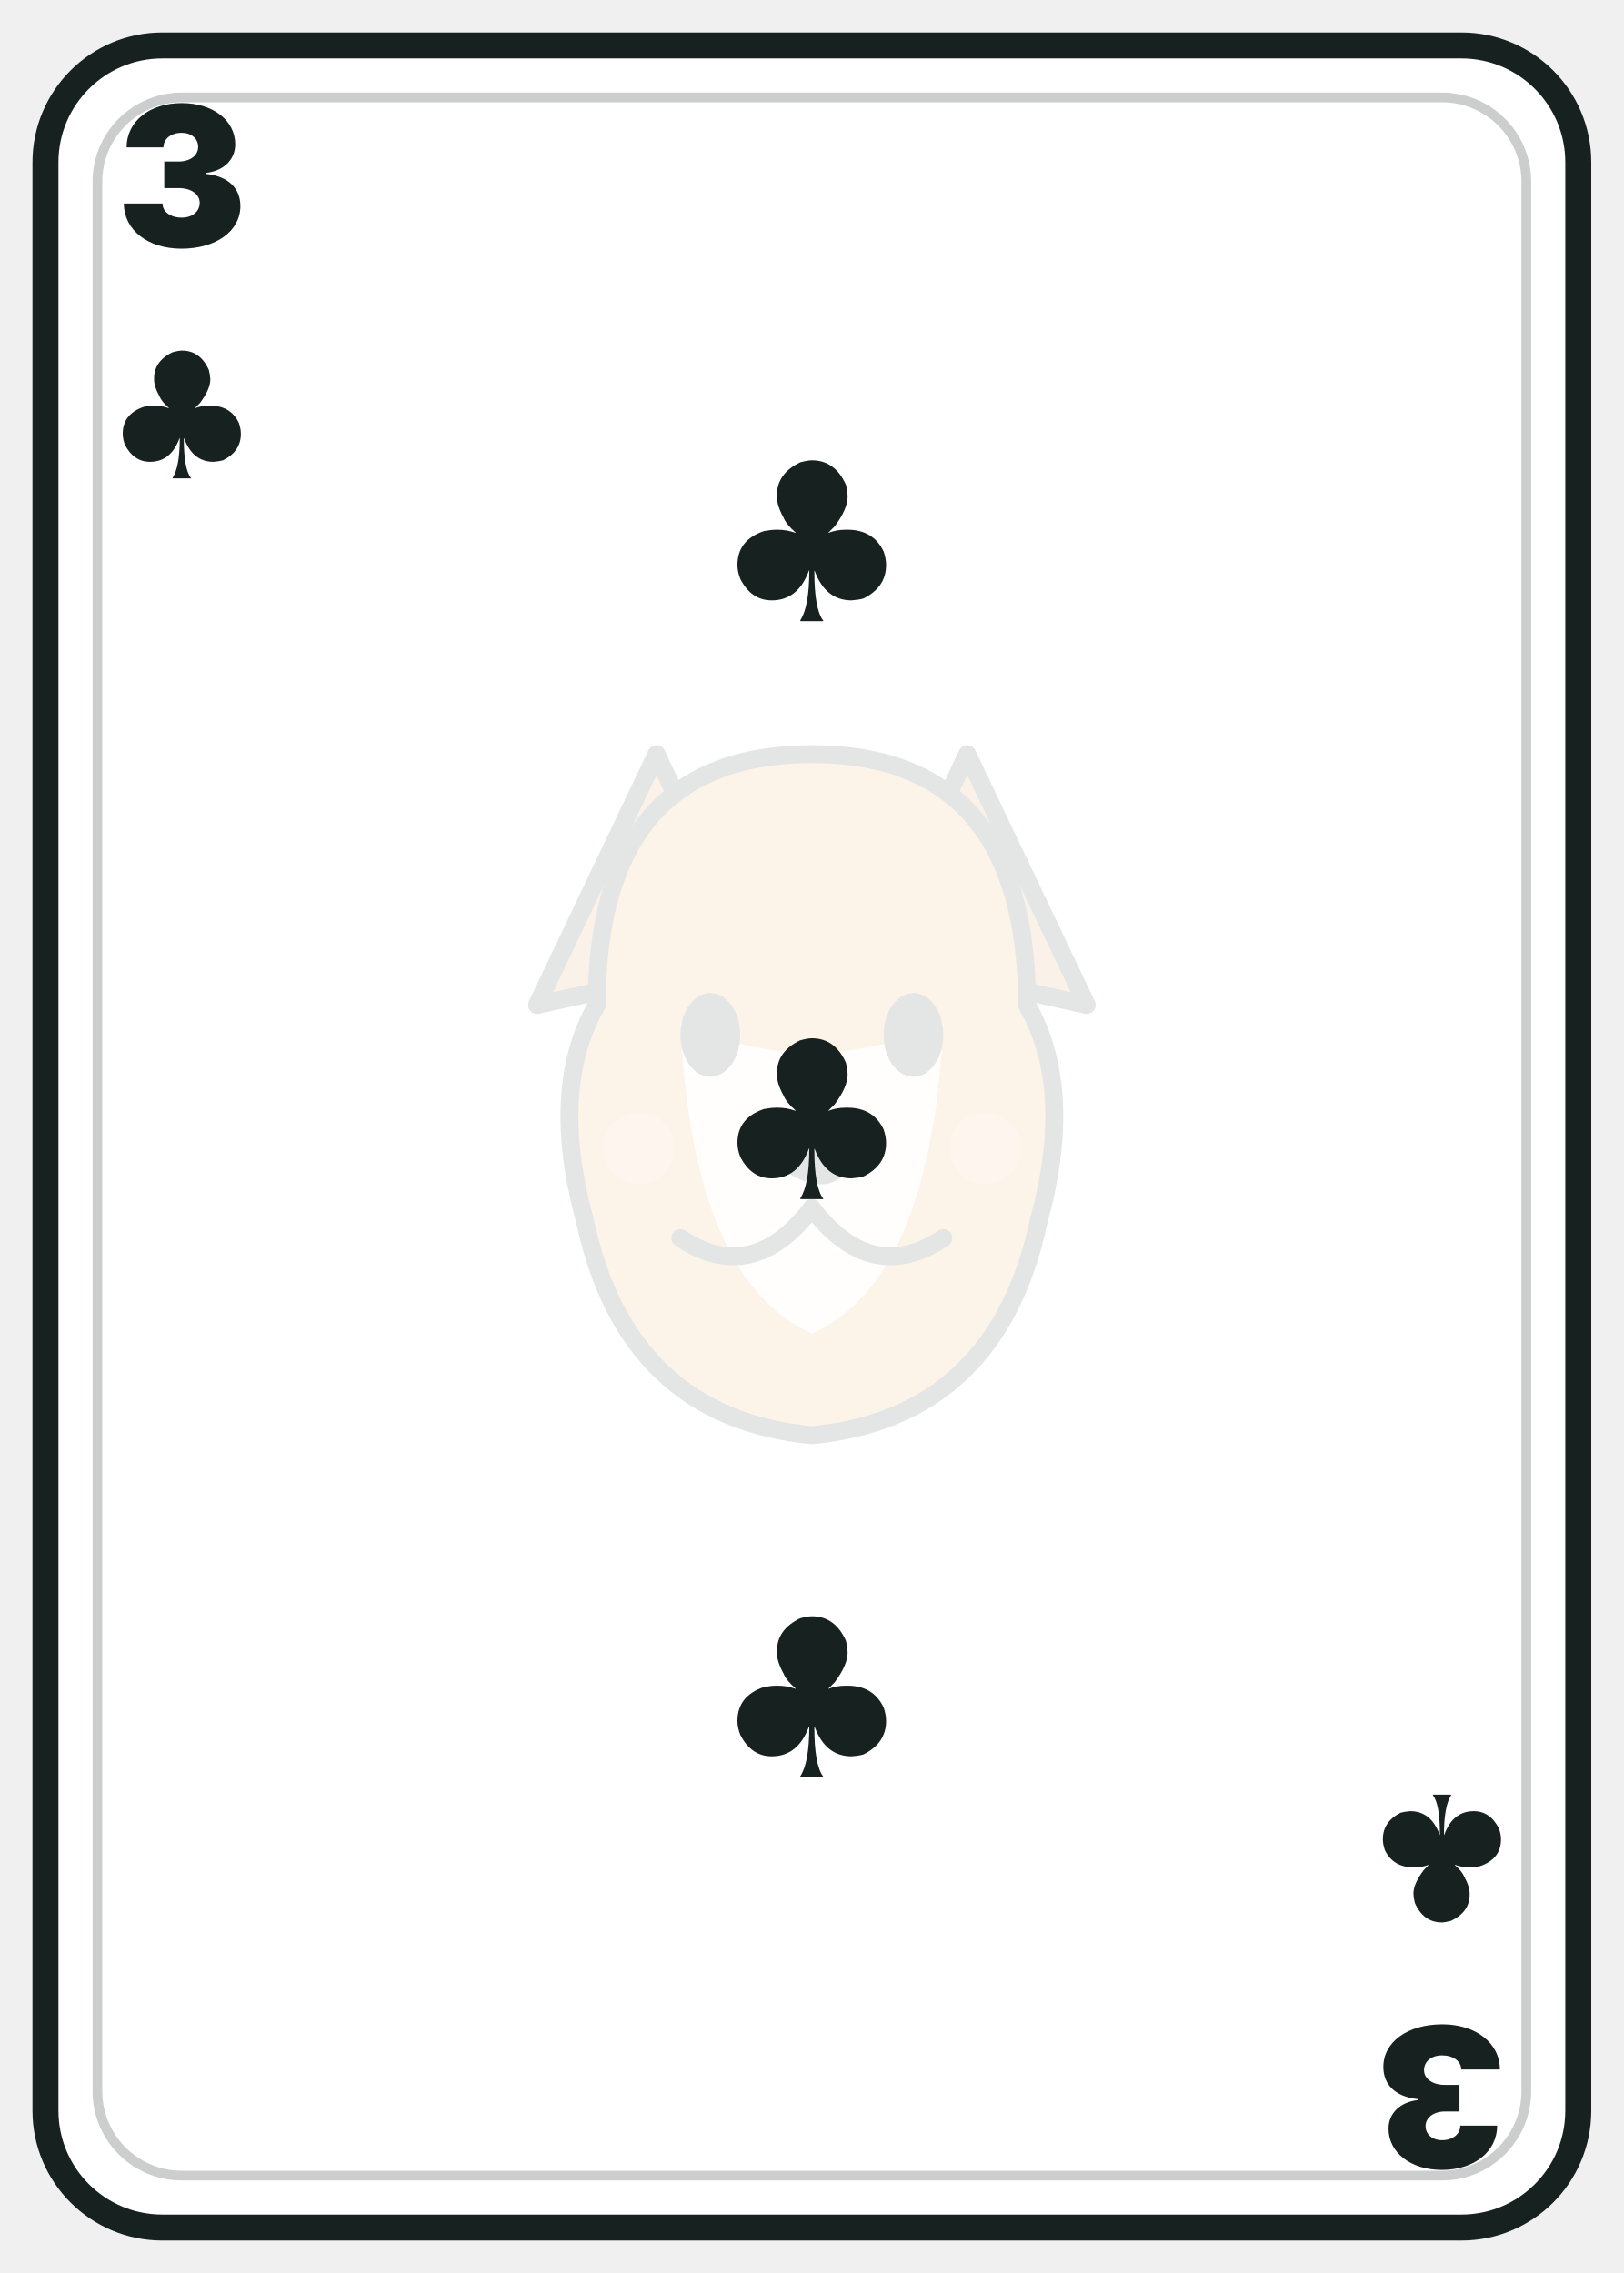
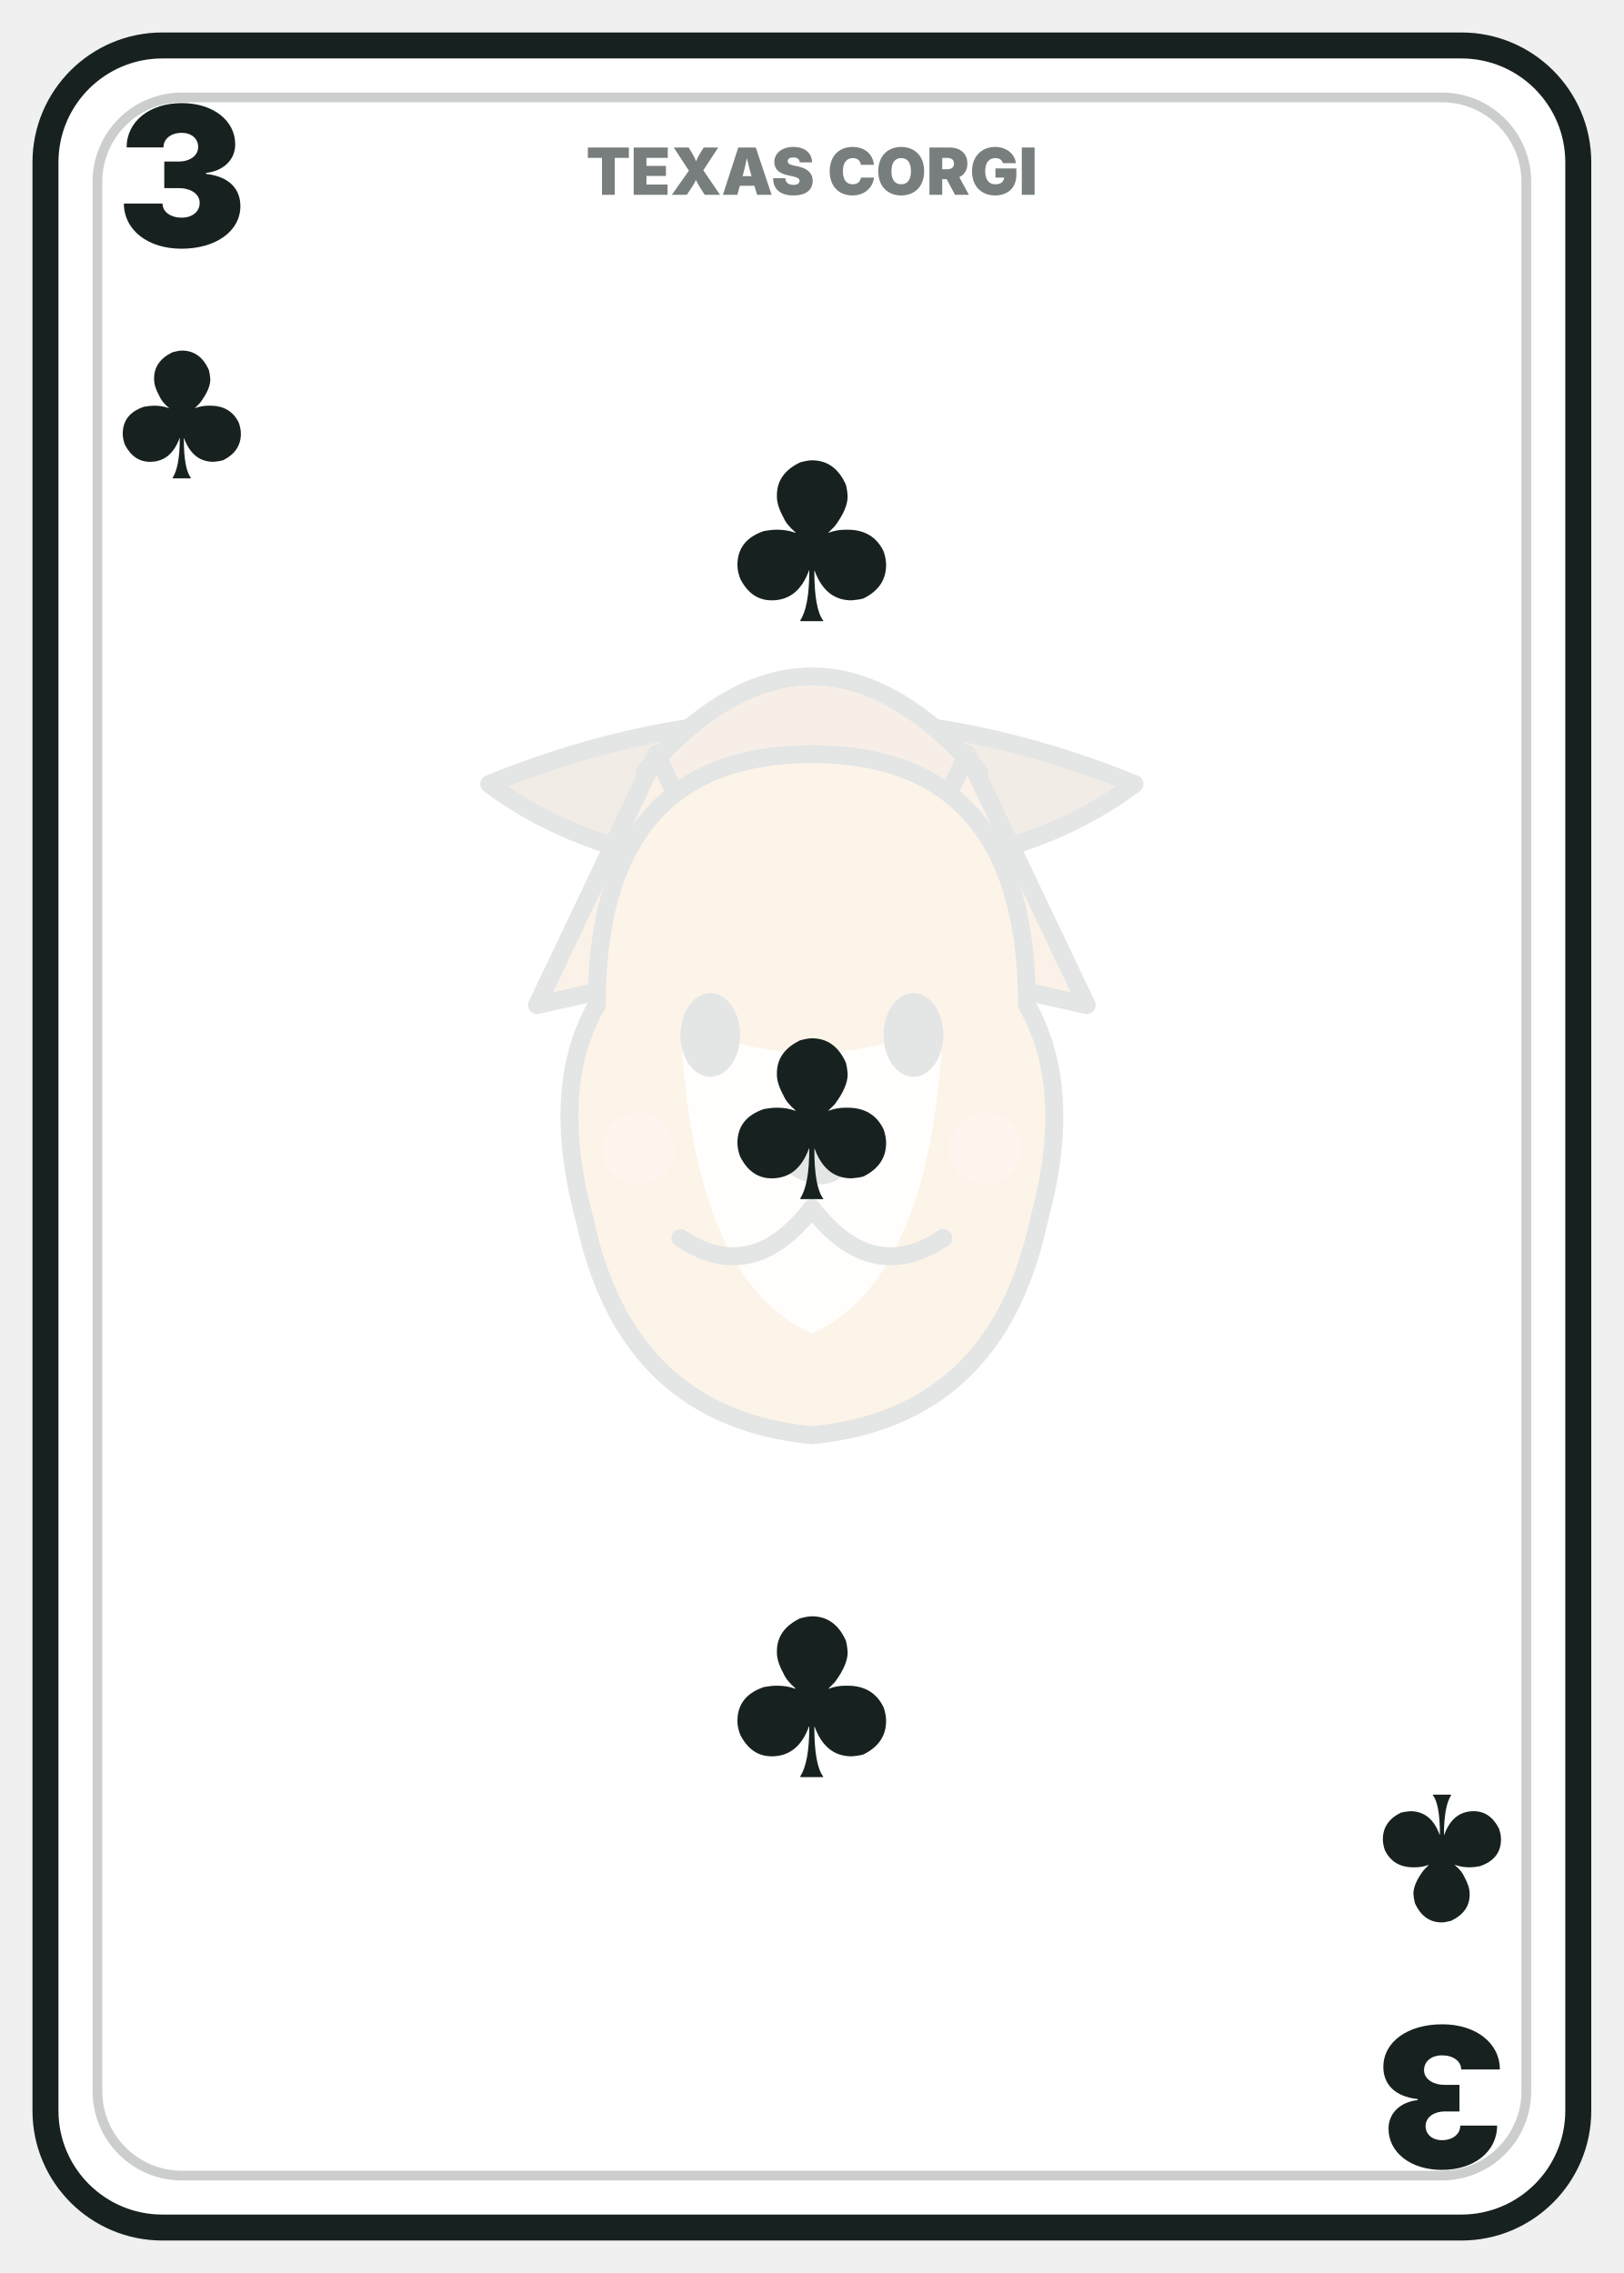
<svg xmlns="http://www.w3.org/2000/svg" width="250" height="350" viewBox="0 0 250 350" role="img" aria-labelledby="title desc">
  <rect x="7" y="7" width="236" height="336" rx="18" fill="#ffffff" stroke="#17211f" stroke-width="4" />
  <rect x="15" y="15" width="220" height="320" rx="13" fill="none" stroke="#17211f" stroke-width="1.5" opacity=".22" />
+   <text x="125" y="30" text-anchor="middle" font-family="Inter, Arial, sans-serif" font-size="10" font-weight="900" fill="#17211f" opacity=".58">TEXAS CORGI</text>
  <g>
    <text x="28" y="38" text-anchor="middle" font-family="Inter, Arial, sans-serif" font-size="30" font-weight="900" fill="#17211f">3</text>
    <text x="28" y="66" text-anchor="middle" dominant-baseline="middle" font-family="Georgia, serif" font-size="27" font-weight="900" fill="#17211f" opacity="1">♣</text>
  </g>
  <g transform="rotate(180 125 175)">
    <text x="28" y="38" text-anchor="middle" font-family="Inter, Arial, sans-serif" font-size="30" font-weight="900" fill="#17211f">3</text>
    <text x="28" y="66" text-anchor="middle" dominant-baseline="middle" font-family="Georgia, serif" font-size="27" font-weight="900" fill="#17211f" opacity="1">♣</text>
  </g>
  <g opacity=".12">
    <g transform="translate(125 175) scale(0.92)">
+       <path d="M -54 -59 q 54 -22 108 0 q -20 15 -54 15 t -54 -15z" fill="#8b5a2b" stroke="#17211f" stroke-width="3" stroke-linejoin="round" />
+       <path d="M -28 -61 q 28 -32 56 0 l -7 20 h -42z" fill="#b97835" stroke="#17211f" stroke-width="3" stroke-linejoin="round" />
+       <polygon points="4.286263797015736e-16,-65 1.728,-60.379 6.657,-60.163 2.796,-57.091 4.114,-52.337 1.8002307947466092e-16,-55.06 -4.114,-52.337 -2.796,-57.091 -6.657,-60.163 -1.728,-60.379" fill="#fff6e8" stroke="#17211f" stroke-width="1.2" stroke-linejoin="round" />
      <path d="M -46 -22 L -26 -64 L -10 -30 Z" fill="#d89038" stroke="#17211f" stroke-width="3" stroke-linejoin="round" />
      <path d="M 46 -22 L 26 -64 L 10 -30 Z" fill="#d89038" stroke="#17211f" stroke-width="3" stroke-linejoin="round" />
      <path d="M -36 -22 q 0 -42 36 -42 t 36 42 q 8 14 2 36 q -7 33 -38 36 q -31 -3 -38 -36 q -6 -22 2 -36z" fill="#e3a146" stroke="#17211f" stroke-width="3" />
      <path d="M -22 -19 q 22 10 44 0 q -2 43 -22 52 q -20 -9 -22 -52z" fill="#fff6e8" />
      <ellipse cx="-17" cy="-17" rx="5" ry="7" fill="#17211f" />
      <ellipse cx="17" cy="-17" rx="5" ry="7" fill="#17211f" />
      <path d="M -7 4 q 7 -7 14 0 q -4 8 -14 0z" fill="#17211f" />
      <path d="M 0 12 q -10 13 -22 5" fill="none" stroke="#17211f" stroke-width="3" stroke-linecap="round" />
      <path d="M 0 12 q 10 13 22 5" fill="none" stroke="#17211f" stroke-width="3" stroke-linecap="round" />
      <path d="M 117.64 203.52 q 7.36 12.88 14.72 0" fill="#e86f7a" stroke="#17211f" stroke-width="1.84" stroke-linecap="round" />
      <circle cx="-29" cy="2" r="6" fill="#f3b283" opacity=".72" />
      <circle cx="29" cy="2" r="6" fill="#f3b283" opacity=".72" />
    </g>
  </g>
  <text x="125" y="86" text-anchor="middle" dominant-baseline="middle" font-family="Georgia, serif" font-size="34" font-weight="900" fill="#17211f" opacity="1">♣</text>
  <text x="125" y="175" text-anchor="middle" dominant-baseline="middle" font-family="Georgia, serif" font-size="34" font-weight="900" fill="#17211f" opacity="1">♣</text>
  <text x="125" y="264" text-anchor="middle" dominant-baseline="middle" font-family="Georgia, serif" font-size="34" font-weight="900" fill="#17211f" opacity="1">♣</text>
</svg>
